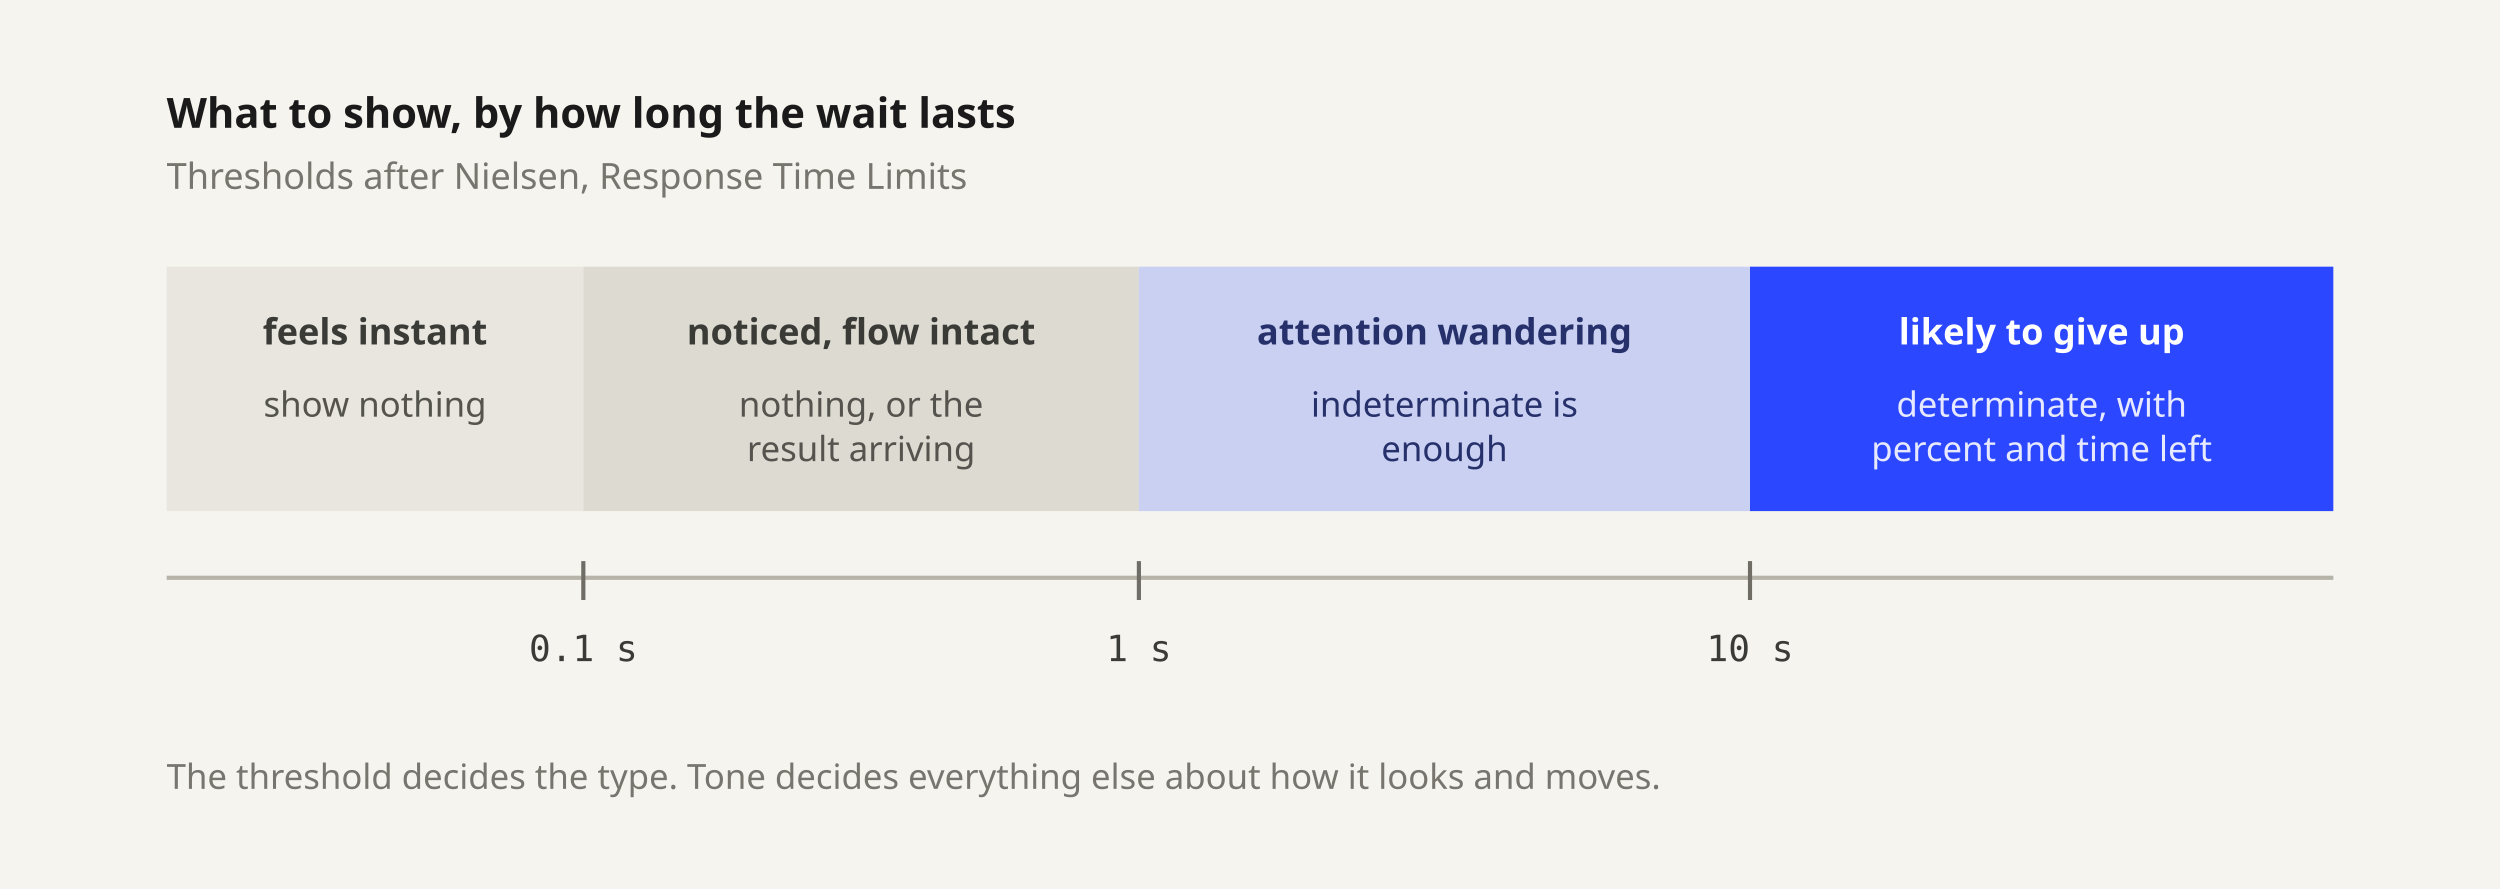
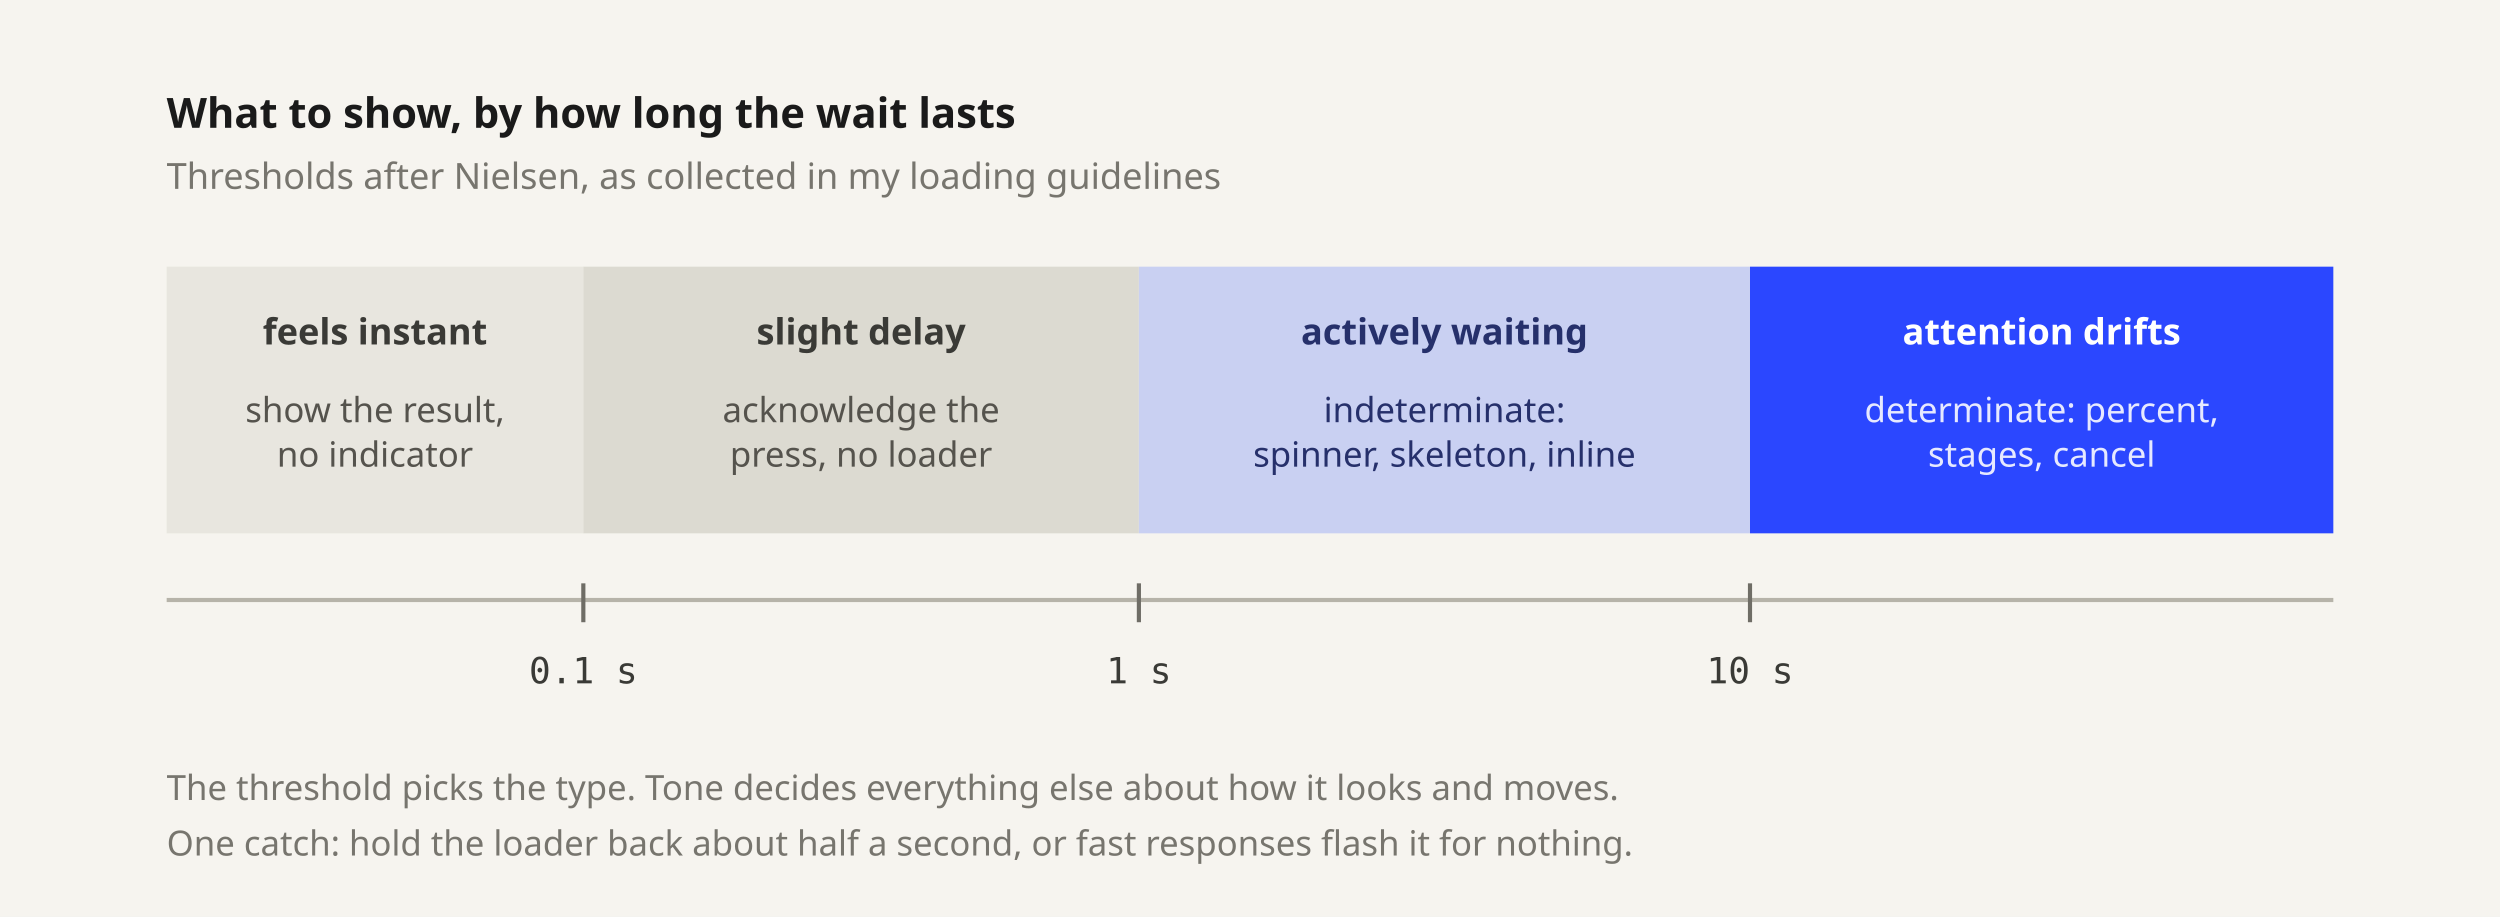
- <svg xmlns="http://www.w3.org/2000/svg" width="900" height="320" viewBox="0 0 900 320" role="img" aria-label="Which loading indicator to show, by how long the wait lasts">
-   <rect width="900" height="320" fill="#f6f4ef" />
+ <svg xmlns="http://www.w3.org/2000/svg" width="900" height="330" viewBox="0 0 900 330" role="img" aria-label="Which loading state to show, by how long the wait lasts">
+   <rect width="900" height="330" fill="#f6f4ef" />
  <text x="60" y="46" font-family="system-ui, sans-serif" font-size="15" font-weight="600" fill="#1a1a1a">What to show, by how long the wait lasts</text>
-   <text x="60" y="68" font-family="system-ui, sans-serif" font-size="13" fill="#77756e">Thresholds after Nielsen, Response Time Limits</text>
+   <text x="60" y="68" font-family="system-ui, sans-serif" font-size="13" fill="#77756e">Thresholds after Nielsen, as collected in my loading guidelines</text>
  <g font-family="system-ui, sans-serif">
-     <rect x="60" y="96" width="150" height="88" fill="#e8e6df" />
-     <rect x="210" y="96" width="200" height="88" fill="#dcdad1" />
-     <rect x="410" y="96" width="220" height="88" fill="#c9d0f2" />
-     <rect x="630" y="96" width="210" height="88" fill="#2b47ff" />
+     <rect x="60" y="96" width="150" height="96" fill="#e8e6df" />
+     <rect x="210" y="96" width="200" height="96" fill="#dcdad1" />
+     <rect x="410" y="96" width="220" height="96" fill="#c9d0f2" />
+     <rect x="630" y="96" width="210" height="96" fill="#2b47ff" />
    <text x="135" y="124" font-size="13" font-weight="600" fill="#3a3a36" text-anchor="middle">feels instant</text>
-     <text x="310" y="124" font-size="13" font-weight="600" fill="#3a3a36" text-anchor="middle">noticed, flow intact</text>
-     <text x="520" y="124" font-size="13" font-weight="600" fill="#26306b" text-anchor="middle">attention wandering</text>
-     <text x="735" y="124" font-size="13" font-weight="600" fill="#ffffff" text-anchor="middle">likely to give up</text>
-     <text x="135" y="150" font-size="12.5" fill="#55534d" text-anchor="middle">show nothing</text>
-     <text x="310" y="150" font-size="12.5" fill="#55534d" text-anchor="middle">nothing, or the</text>
-     <text x="310" y="166" font-size="12.5" fill="#55534d" text-anchor="middle">result arriving</text>
-     <text x="520" y="150" font-size="12.5" fill="#26306b" text-anchor="middle">indeterminate is</text>
-     <text x="520" y="166" font-size="12.5" fill="#26306b" text-anchor="middle">enough</text>
-     <text x="735" y="150" font-size="12.5" fill="#e6e9ff" text-anchor="middle">determinate, with</text>
-     <text x="735" y="166" font-size="12.5" fill="#e6e9ff" text-anchor="middle">percent and time left</text>
-     <line x1="60" y1="208" x2="840" y2="208" stroke="#b6b3a9" stroke-width="1.5" />
+     <text x="310" y="124" font-size="13" font-weight="600" fill="#3a3a36" text-anchor="middle">slight delay</text>
+     <text x="520" y="124" font-size="13" font-weight="600" fill="#26306b" text-anchor="middle">actively waiting</text>
+     <text x="735" y="124" font-size="13" font-weight="600" fill="#ffffff" text-anchor="middle">attention drifts</text>
+     <text x="135" y="152" font-size="12.5" fill="#55534d" text-anchor="middle">show the result,</text>
+     <text x="135" y="168" font-size="12.5" fill="#55534d" text-anchor="middle">no indicator</text>
+     <text x="310" y="152" font-size="12.5" fill="#55534d" text-anchor="middle">acknowledge the</text>
+     <text x="310" y="168" font-size="12.5" fill="#55534d" text-anchor="middle">press, no loader</text>
+     <text x="520" y="152" font-size="12.5" fill="#26306b" text-anchor="middle">indeterminate:</text>
+     <text x="520" y="168" font-size="12.5" fill="#26306b" text-anchor="middle">spinner, skeleton, inline</text>
+     <text x="735" y="152" font-size="12.5" fill="#e6e9ff" text-anchor="middle">determinate: percent,</text>
+     <text x="735" y="168" font-size="12.5" fill="#e6e9ff" text-anchor="middle">stages, cancel</text>
+     <line x1="60" y1="216" x2="840" y2="216" stroke="#b6b3a9" stroke-width="1.5" />
    <g stroke="#6f6d66" stroke-width="1.5">
-       <line x1="210" y1="202" x2="210" y2="216" />
-       <line x1="410" y1="202" x2="410" y2="216" />
-       <line x1="630" y1="202" x2="630" y2="216" />
+       <line x1="210" y1="210" x2="210" y2="224" />
+       <line x1="410" y1="210" x2="410" y2="224" />
+       <line x1="630" y1="210" x2="630" y2="224" />
    </g>
    <g font-size="13" font-family="ui-monospace, Menlo, monospace" fill="#3a3a36" text-anchor="middle">
-       <text x="210" y="238">0.1 s</text>
-       <text x="410" y="238">1 s</text>
-       <text x="630" y="238">10 s</text>
+       <text x="210" y="246">0.1 s</text>
+       <text x="410" y="246">1 s</text>
+       <text x="630" y="246">10 s</text>
    </g>
-     <text x="60" y="284" font-size="12.5" fill="#77756e">The threshold decides the type. Tone decides everything else about how it looks and moves.</text>
+     <text x="60" y="288" font-size="12.5" fill="#77756e">The threshold picks the type. Tone decides everything else about how it looks and moves.</text>
+     <text x="60" y="308" font-size="12.5" fill="#77756e">One catch: hold the loader back about half a second, or fast responses flash it for nothing.</text>
  </g>
</svg>
